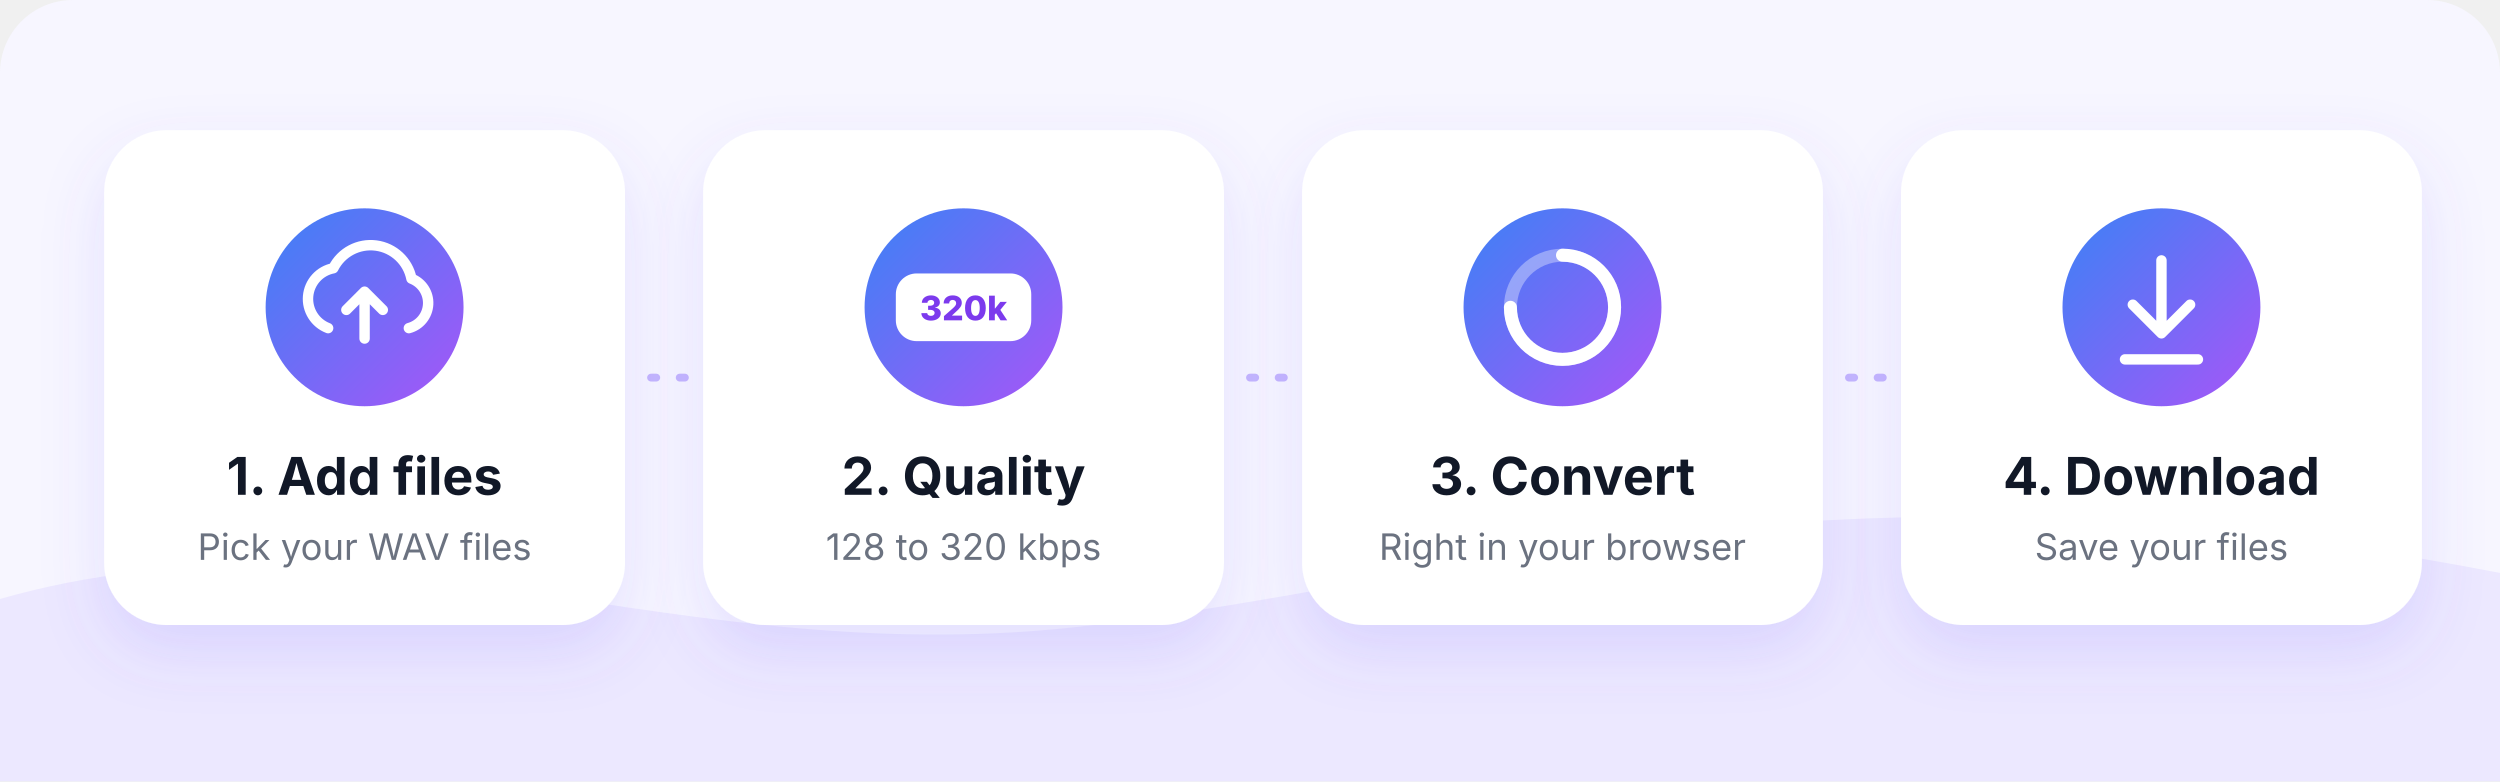
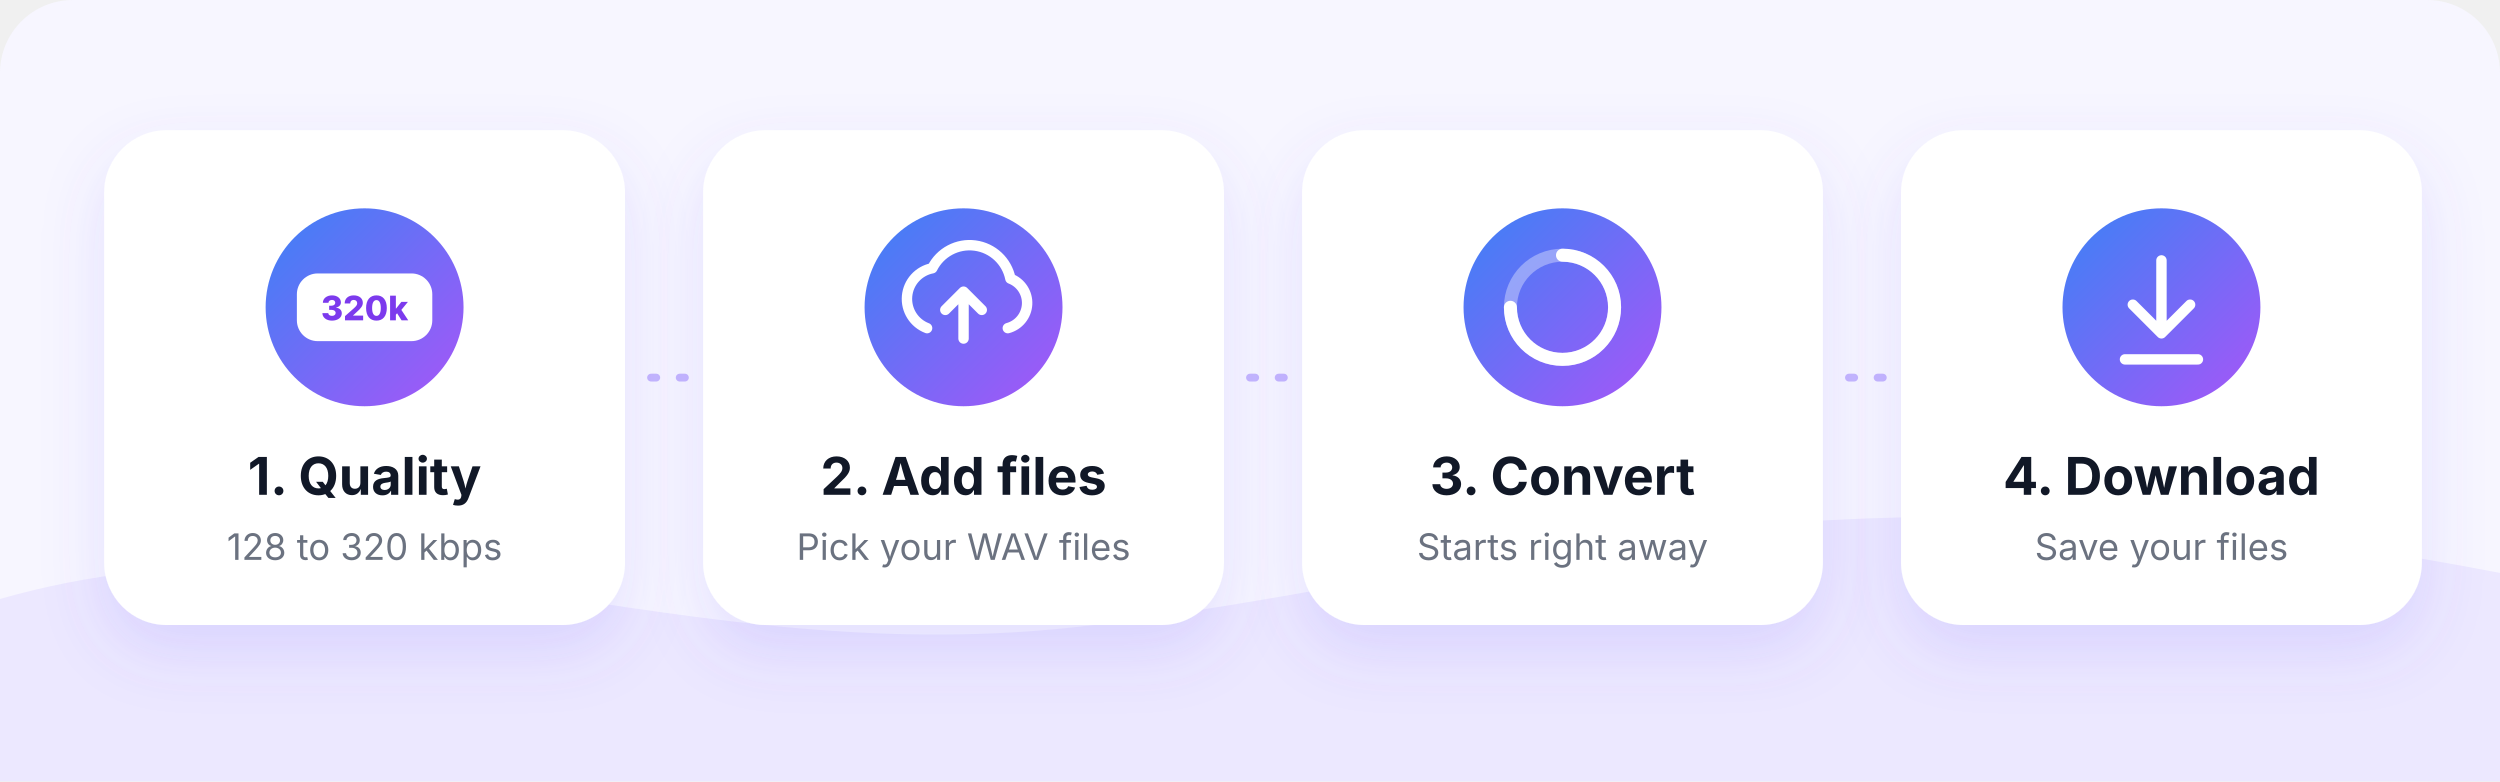
<svg xmlns="http://www.w3.org/2000/svg" viewBox="0 0 960 300" role="img" aria-labelledby="t d">
  <defs>
    <linearGradient id="g" x1="0" y1="0" x2="1" y2="1">
      <stop offset="0" stop-color="#3b82f6" />
      <stop offset="1" stop-color="#a855f7" />
    </linearGradient>
    <linearGradient id="gh" x1="0" y1="0" x2="1" y2="0">
      <stop offset="0" stop-color="#3b82f6" />
      <stop offset="1" stop-color="#a855f7" />
    </linearGradient>
    <filter id="s" x="-20%" y="-20%" width="140%" height="160%">
      <feDropShadow dx="0" dy="10" stdDeviation="12" flood-color="#6d5dfc" flood-opacity=".15" />
    </filter>
  </defs>
  <rect width="960" height="300" rx="28" fill="#f7f6ff" />
  <path d="M0 230c140-40 260 30 420 10s280-70 540-20v80H0z" fill="#ece8ff" />
  <g stroke="#c4b5fd" stroke-width="3" stroke-dasharray="2 9" stroke-linecap="round">
    <path d="M250 145h30M480 145h30M710 145h30" />
  </g>
  <g font-family="Inter, Arial, sans-serif">
    <g filter="url(#s)">
      <rect x="40" y="50" width="200" height="190" rx="24" fill="#fff" />
    </g>
    <circle cx="140" cy="118" r="38" fill="url(#g)" />
-     <path d="M126 126a12 12 0 0 1 2-23 16 16 0 0 1 30 4 10 10 0 0 1-1 19M140 130v-18m-7 7 7-7 7 7" stroke="#fff" stroke-width="4" fill="none" stroke-linecap="round" stroke-linejoin="round" />
-     <text x="140" y="190" text-anchor="middle" font-size="20" font-weight="700" fill="#111827">1. Add files</text>
-     <text x="140" y="215" text-anchor="middle" font-size="14" fill="#6b7280">Pick your WAV files</text>
+     <rect x="114" y="105" width="52" height="26" rx="8" fill="#fff" />
+     <text x="140" y="123" text-anchor="middle" font-family="Inter, Arial, sans-serif" font-size="13" font-weight="800" fill="#7c3aed">320k</text>
+     <text x="140" y="190" text-anchor="middle" font-size="20" font-weight="700" fill="#111827">1. Quality</text>
+     <text x="140" y="215" text-anchor="middle" font-size="14" fill="#6b7280">128 to 320 kbps</text>
    <g filter="url(#s)">
      <rect x="270" y="50" width="200" height="190" rx="24" fill="#fff" />
    </g>
    <circle cx="370" cy="118" r="38" fill="url(#g)" />
-     <rect x="344" y="105" width="52" height="26" rx="8" fill="#fff" />
-     <text x="370" y="123" text-anchor="middle" font-family="Inter, Arial, sans-serif" font-size="13" font-weight="800" fill="#7c3aed">320k</text>
-     <text x="370" y="190" text-anchor="middle" font-size="20" font-weight="700" fill="#111827">2. Quality</text>
-     <text x="370" y="215" text-anchor="middle" font-size="14" fill="#6b7280">128 to 320 kbps</text>
+     <path d="M356 126a12 12 0 0 1 2-23 16 16 0 0 1 30 4 10 10 0 0 1-1 19M370 130v-18m-7 7 7-7 7 7" stroke="#fff" stroke-width="4" fill="none" stroke-linecap="round" stroke-linejoin="round" />
+     <text x="370" y="190" text-anchor="middle" font-size="20" font-weight="700" fill="#111827">2. Add files</text>
+     <text x="370" y="215" text-anchor="middle" font-size="14" fill="#6b7280">Pick your WAV files</text>
    <g filter="url(#s)">
      <rect x="500" y="50" width="200" height="190" rx="24" fill="#fff" />
    </g>
    <circle cx="600" cy="118" r="38" fill="url(#g)" />
    <circle cx="600" cy="118" r="20" fill="none" stroke="#fff" stroke-opacity=".35" stroke-width="5" />
    <path d="M600 98a20 20 0 1 1-20 20" fill="none" stroke="#fff" stroke-width="5" stroke-linecap="round" />
    <text x="600" y="190" text-anchor="middle" font-size="20" font-weight="700" fill="#111827">3. Convert</text>
-     <text x="600" y="215" text-anchor="middle" font-size="14" fill="#6b7280">Right in your browser</text>
+     <text x="600" y="215" text-anchor="middle" font-size="14" fill="#6b7280">Starts right away</text>
    <g filter="url(#s)">
      <rect x="730" y="50" width="200" height="190" rx="24" fill="#fff" />
    </g>
    <circle cx="830" cy="118" r="38" fill="url(#g)" />
    <path d="M830 100v28m-11-11 11 11 11-11M816 138h28" stroke="#fff" stroke-width="4" fill="none" stroke-linecap="round" stroke-linejoin="round" />
    <text x="830" y="190" text-anchor="middle" font-size="20" font-weight="700" fill="#111827">4. Download</text>
    <text x="830" y="215" text-anchor="middle" font-size="14" fill="#6b7280">Save your files</text>
  </g>
</svg>
